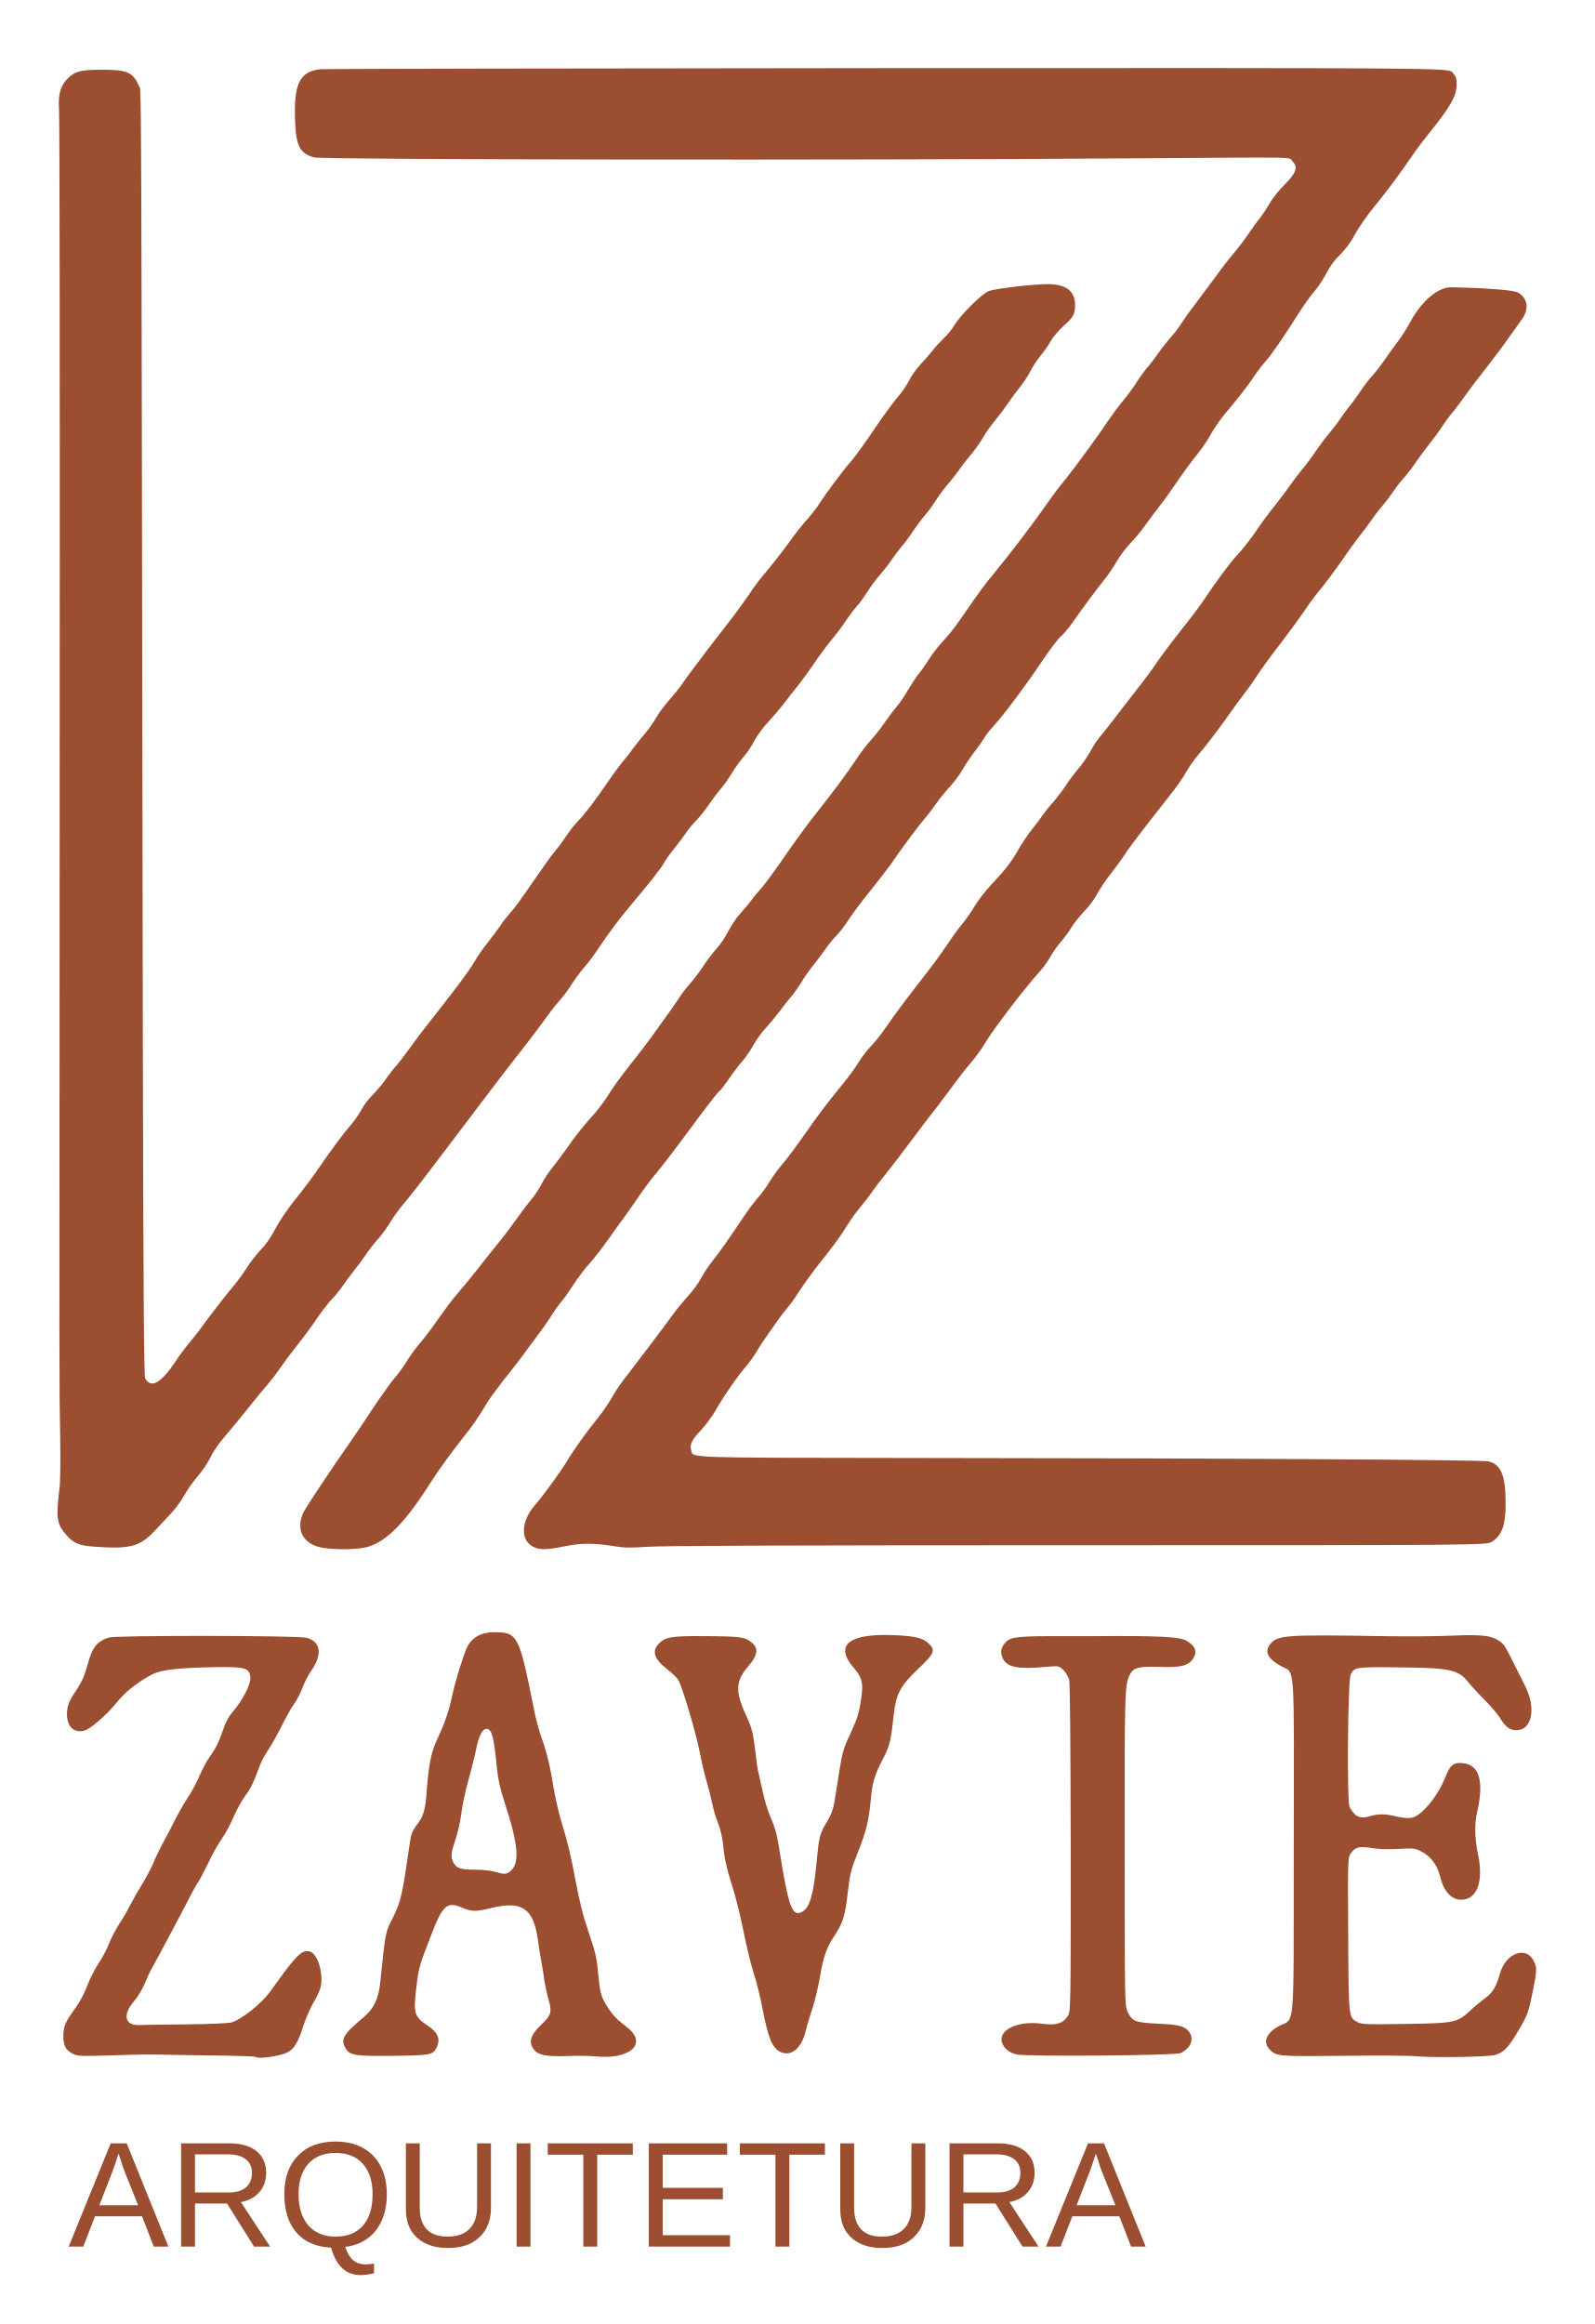
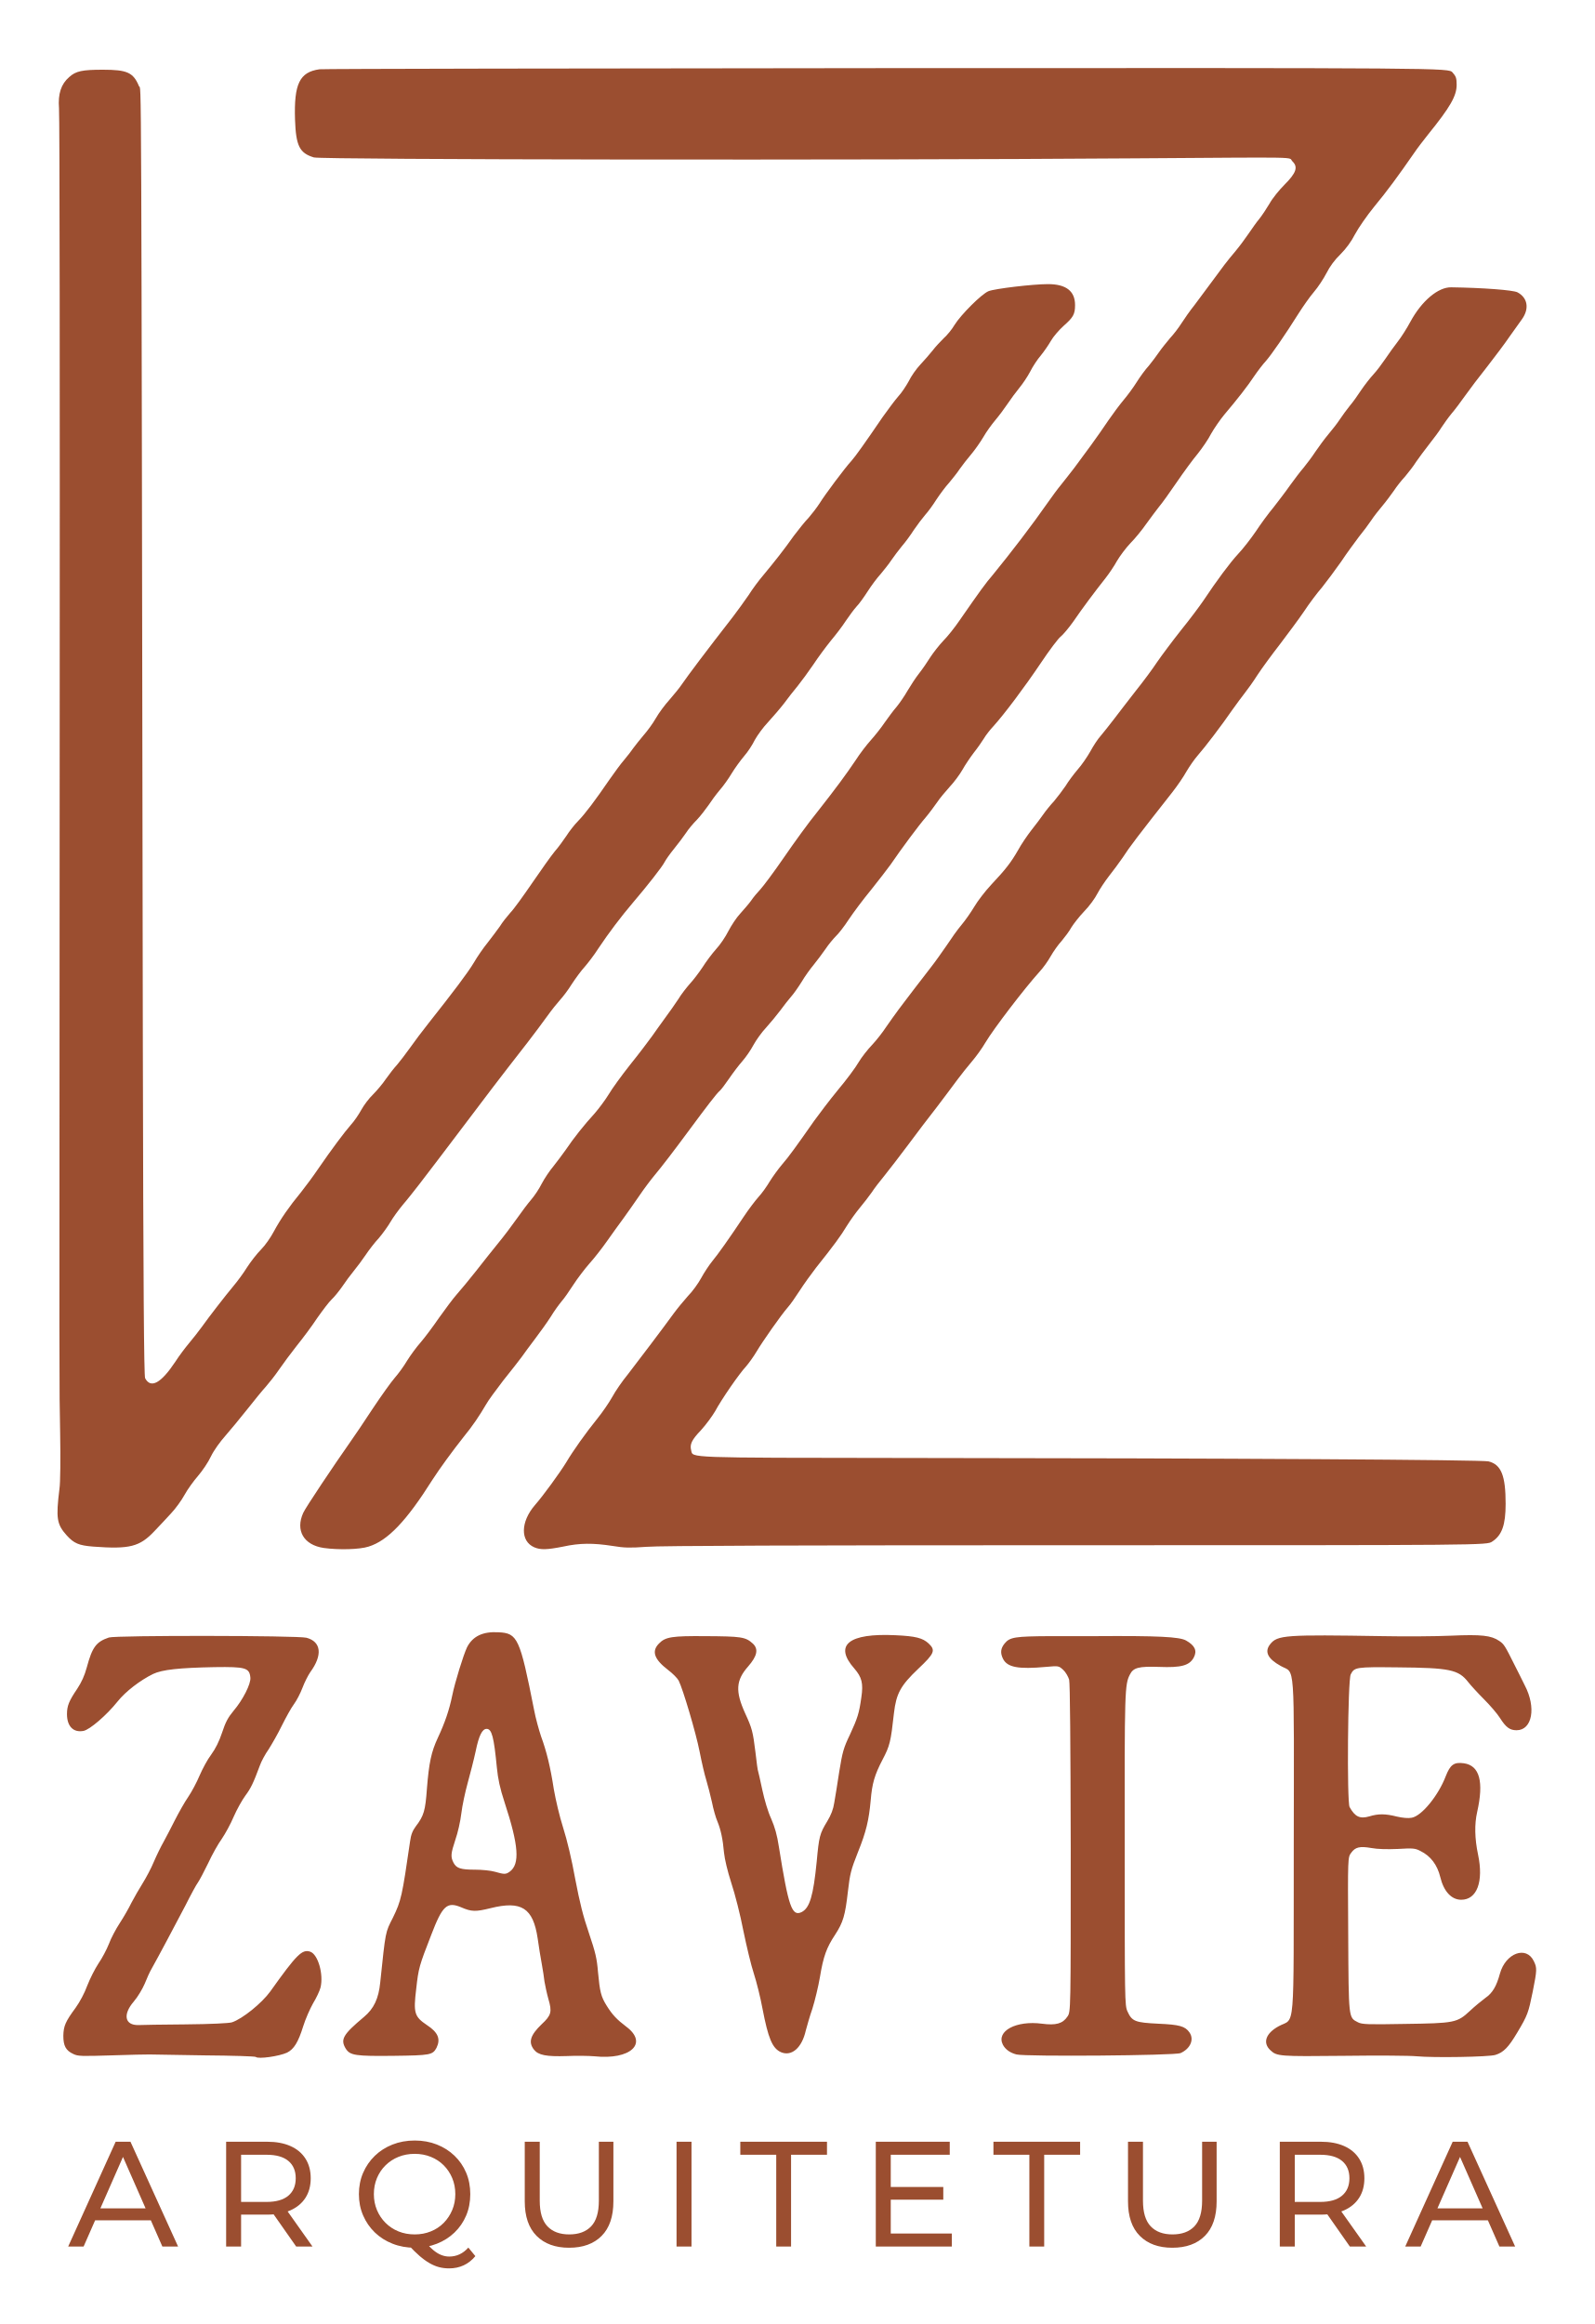
<svg xmlns="http://www.w3.org/2000/svg" viewBox="2 2 70 102" role="img" aria-label="Zavie Arquitetura">
  <path fill="#9b4e30" fill-rule="evenodd" d="M13.23,92.28C13.21,92.25 12.20,92.22 10.99,92.21C9.77,92.19 8.68,92.17 8.56,92.17C8.44,92.17 7.69,92.18 6.89,92.21C5.59,92.25 5.42,92.25 5.22,92.15C4.89,92.00 4.78,91.79 4.78,91.35C4.79,90.92 4.87,90.73 5.32,90.12C5.50,89.87 5.71,89.48 5.83,89.15C5.95,88.84 6.17,88.41 6.32,88.18C6.48,87.95 6.68,87.57 6.78,87.32C6.87,87.07 7.09,86.66 7.26,86.40C7.43,86.14 7.66,85.74 7.77,85.51C7.89,85.28 8.11,84.90 8.26,84.66C8.41,84.42 8.64,83.99 8.75,83.72C8.87,83.44 9.06,83.05 9.18,82.84C9.29,82.64 9.52,82.20 9.68,81.88C9.85,81.55 10.10,81.10 10.26,80.87C10.41,80.65 10.64,80.22 10.76,79.93C10.89,79.63 11.11,79.22 11.27,79.01C11.46,78.75 11.62,78.43 11.75,78.04C11.90,77.58 12.01,77.38 12.25,77.09C12.66,76.61 13.02,75.90 12.99,75.63C12.95,75.20 12.78,75.15 11.42,75.17C9.86,75.20 9.12,75.28 8.72,75.47C8.15,75.75 7.51,76.24 7.16,76.68C6.69,77.27 5.94,77.92 5.66,77.97C5.22,78.05 4.94,77.77 4.94,77.23C4.94,76.87 5.03,76.65 5.39,76.12C5.58,75.83 5.71,75.55 5.81,75.18C6.05,74.29 6.22,74.06 6.78,73.87C7.08,73.77 15.06,73.78 15.45,73.88C16.10,74.05 16.17,74.64 15.62,75.39C15.53,75.52 15.37,75.83 15.28,76.07C15.19,76.31 15.02,76.64 14.90,76.80C14.78,76.96 14.55,77.38 14.37,77.74C14.20,78.09 13.93,78.56 13.79,78.78C13.64,78.99 13.47,79.31 13.41,79.48C13.12,80.26 13.01,80.49 12.77,80.81C12.63,81.00 12.40,81.41 12.26,81.73C12.13,82.04 11.89,82.48 11.74,82.70C11.58,82.92 11.31,83.40 11.14,83.77C10.96,84.14 10.76,84.52 10.69,84.62C10.62,84.71 10.37,85.17 10.14,85.63C9.68,86.51 8.94,87.90 8.67,88.38C8.58,88.53 8.44,88.84 8.35,89.07C8.25,89.30 8.05,89.64 7.87,89.85C7.38,90.42 7.48,90.89 8.07,90.88C8.19,90.87 9.11,90.86 10.12,90.85C11.27,90.84 12.05,90.80 12.18,90.76C12.64,90.61 13.49,89.92 13.86,89.41C15.03,87.77 15.26,87.54 15.62,87.66C15.96,87.78 16.21,88.65 16.07,89.23C16.03,89.39 15.88,89.70 15.74,89.93C15.61,90.16 15.41,90.61 15.31,90.93C15.09,91.64 14.90,91.94 14.60,92.09C14.25,92.25 13.34,92.38 13.23,92.28ZM28.09,92.25C27.85,92.23 27.30,92.22 26.88,92.24C25.98,92.27 25.63,92.20 25.44,91.96C25.18,91.63 25.28,91.32 25.78,90.84C26.20,90.45 26.24,90.30 26.07,89.73C26.00,89.48 25.93,89.14 25.90,88.97C25.88,88.80 25.83,88.45 25.78,88.19C25.73,87.93 25.65,87.43 25.60,87.07C25.40,85.74 24.89,85.41 23.53,85.75C22.88,85.91 22.70,85.91 22.24,85.71C21.62,85.45 21.42,85.64 20.93,86.92C20.40,88.28 20.37,88.38 20.27,89.29C20.14,90.35 20.19,90.51 20.74,90.88C21.23,91.20 21.35,91.49 21.16,91.88C20.99,92.19 20.90,92.21 19.28,92.23C17.59,92.25 17.37,92.21 17.18,91.92C16.93,91.51 17.05,91.30 17.98,90.52C18.41,90.16 18.62,89.72 18.69,89.01C18.93,86.72 18.91,86.83 19.25,86.16C19.61,85.42 19.65,85.23 20.00,82.82C20.04,82.52 20.11,82.35 20.25,82.16C20.61,81.69 20.67,81.47 20.74,80.50C20.83,79.37 20.93,78.89 21.22,78.27C21.53,77.61 21.72,77.05 21.85,76.42C21.97,75.83 22.34,74.64 22.50,74.30C22.75,73.81 23.20,73.60 23.88,73.64C24.72,73.68 24.82,73.89 25.44,77.03C25.51,77.41 25.66,77.94 25.75,78.21C25.99,78.86 26.16,79.55 26.31,80.53C26.39,80.99 26.56,81.72 26.72,82.22C26.89,82.75 27.10,83.63 27.25,84.47C27.45,85.51 27.59,86.08 27.85,86.84C28.14,87.70 28.20,87.95 28.25,88.56C28.33,89.42 28.38,89.63 28.63,90.03C28.88,90.43 29.08,90.64 29.49,90.95C30.47,91.68 29.68,92.42 28.09,92.25ZM64.19,92.25C63.90,92.22 62.45,92.21 60.97,92.23C58.16,92.26 58.05,92.25 57.77,91.99C57.41,91.66 57.56,91.24 58.13,90.93C58.86,90.53 58.78,91.45 58.79,83.03C58.80,74.67 58.86,75.48 58.22,75.12C57.64,74.80 57.50,74.49 57.75,74.17C58.07,73.76 58.41,73.74 62.69,73.81C63.67,73.83 65.02,73.82 65.69,73.79C67.03,73.73 67.46,73.78 67.81,74.02C68.02,74.16 68.06,74.23 68.49,75.09C68.63,75.37 68.83,75.76 68.93,75.97C69.44,76.94 69.26,77.94 68.57,77.94C68.27,77.94 68.10,77.81 67.84,77.40C67.72,77.21 67.40,76.84 67.14,76.58C66.87,76.31 66.56,75.97 66.45,75.83C66.02,75.28 65.65,75.20 63.34,75.18C61.52,75.16 61.45,75.17 61.29,75.49C61.16,75.74 61.12,81.08 61.24,81.31C61.48,81.74 61.69,81.84 62.11,81.72C62.50,81.60 62.81,81.60 63.32,81.73C63.58,81.79 63.83,81.81 63.97,81.78C64.41,81.70 65.14,80.80 65.46,79.96C65.66,79.45 65.82,79.33 66.26,79.39C66.95,79.49 67.14,80.20 66.84,81.53C66.72,82.06 66.73,82.69 66.88,83.40C67.13,84.59 66.83,85.38 66.14,85.38C65.71,85.38 65.37,85.01 65.22,84.38C65.09,83.85 64.80,83.46 64.35,83.24C64.12,83.12 64.03,83.11 63.36,83.15C62.90,83.17 62.46,83.16 62.20,83.11C61.68,83.02 61.49,83.07 61.31,83.32C61.16,83.52 61.16,83.52 61.18,86.90C61.20,90.65 61.19,90.54 61.61,90.76C61.79,90.85 62.03,90.86 63.64,90.83C65.85,90.80 65.96,90.78 66.52,90.26C66.73,90.06 67.04,89.81 67.20,89.69C67.52,89.47 67.69,89.17 67.84,88.62C68.09,87.72 69.00,87.38 69.33,88.08C69.47,88.37 69.47,88.46 69.28,89.41C69.09,90.34 69.06,90.44 68.60,91.21C68.22,91.85 68.00,92.08 67.64,92.19C67.36,92.28 64.93,92.32 64.19,92.25ZM46.62,92.17C46.34,92.10 46.13,91.95 46.02,91.74C45.72,91.14 46.61,90.67 47.74,90.82C48.35,90.90 48.65,90.82 48.86,90.50C49.00,90.29 49.00,90.29 49.00,83.13C48.99,78.44 48.97,75.88 48.93,75.72C48.89,75.59 48.78,75.39 48.67,75.29C48.47,75.11 48.47,75.11 47.91,75.16C46.70,75.27 46.22,75.18 46.03,74.81C45.90,74.55 45.92,74.35 46.10,74.13C46.33,73.85 46.56,73.82 48.09,73.81C48.85,73.81 49.74,73.81 50.06,73.81C52.85,73.79 53.77,73.84 54.06,74.00C54.45,74.22 54.56,74.45 54.40,74.75C54.21,75.10 53.85,75.20 52.88,75.16C51.99,75.13 51.75,75.19 51.60,75.49C51.37,75.93 51.36,76.16 51.37,83.14C51.37,89.81 51.37,90.01 51.49,90.28C51.69,90.72 51.83,90.77 52.84,90.82C53.77,90.86 54.02,90.93 54.21,91.20C54.43,91.51 54.25,91.92 53.82,92.11C53.57,92.22 47.01,92.27 46.62,92.17ZM36.28,92.07C35.90,91.90 35.72,91.46 35.47,90.16C35.38,89.67 35.21,88.99 35.09,88.62C34.97,88.26 34.77,87.42 34.63,86.74C34.50,86.06 34.26,85.12 34.10,84.64C33.93,84.11 33.81,83.60 33.78,83.31C33.73,82.73 33.64,82.30 33.49,81.94C33.42,81.78 33.31,81.40 33.25,81.09C33.18,80.78 33.07,80.35 33.00,80.12C32.93,79.90 32.80,79.34 32.71,78.88C32.55,78.06 31.98,76.14 31.79,75.76C31.73,75.65 31.52,75.44 31.32,75.29C30.71,74.82 30.59,74.47 30.93,74.13C31.21,73.84 31.51,73.80 32.94,73.81C34.55,73.82 34.72,73.84 35.05,74.14C35.30,74.38 35.24,74.68 34.84,75.14C34.30,75.75 34.27,76.23 34.71,77.20C35.01,77.85 35.05,78.00 35.16,78.90C35.21,79.34 35.26,79.72 35.28,79.75C35.29,79.77 35.37,80.13 35.46,80.55C35.56,81.01 35.71,81.52 35.85,81.82C36.01,82.19 36.11,82.53 36.19,83.06C36.61,85.69 36.76,86.13 37.19,85.92C37.54,85.74 37.70,85.22 37.85,83.70C37.95,82.61 37.98,82.48 38.31,81.94C38.48,81.66 38.58,81.40 38.62,81.12C38.66,80.90 38.76,80.28 38.84,79.75C38.98,78.89 39.03,78.71 39.31,78.13C39.64,77.41 39.71,77.21 39.81,76.49C39.90,75.88 39.83,75.61 39.50,75.23C38.59,74.20 39.25,73.67 41.31,73.77C42.19,73.81 42.50,73.89 42.76,74.13C43.08,74.43 43.02,74.57 42.31,75.24C41.53,75.98 41.34,76.33 41.24,77.19C41.10,78.46 41.06,78.62 40.74,79.23C40.39,79.90 40.28,80.28 40.22,81.01C40.14,81.89 40.02,82.40 39.66,83.29C39.35,84.07 39.31,84.24 39.22,85.01C39.10,86.07 39.01,86.37 38.66,86.91C38.28,87.48 38.14,87.87 37.99,88.78C37.92,89.19 37.77,89.81 37.66,90.16C37.54,90.50 37.42,90.94 37.37,91.12C37.20,91.88 36.75,92.27 36.28,92.07ZM24.37,84.15C24.83,83.82 24.77,83.00 24.15,81.11C23.94,80.47 23.86,80.08 23.81,79.58C23.68,78.24 23.59,77.88 23.36,77.88C23.17,77.88 23.02,78.17 22.88,78.86C22.80,79.23 22.64,79.85 22.53,80.25C22.42,80.65 22.29,81.25 22.25,81.59C22.21,81.94 22.09,82.46 21.99,82.74C21.79,83.35 21.77,83.49 21.91,83.76C22.04,84.00 22.22,84.06 22.86,84.06C23.16,84.06 23.55,84.10 23.72,84.15C24.14,84.27 24.20,84.27 24.37,84.15ZM16.21,69.94C15.33,69.81 14.96,69.17 15.31,68.40C15.41,68.17 16.65,66.32 17.38,65.28C17.55,65.04 18.00,64.38 18.37,63.81C18.75,63.24 19.18,62.64 19.33,62.47C19.48,62.30 19.73,61.96 19.87,61.72C20.02,61.48 20.29,61.11 20.47,60.91C20.65,60.70 21.01,60.22 21.27,59.84C21.54,59.46 21.89,58.99 22.05,58.81C22.22,58.62 22.60,58.16 22.90,57.78C23.20,57.40 23.63,56.85 23.87,56.56C24.11,56.27 24.48,55.78 24.69,55.48C24.90,55.18 25.18,54.81 25.31,54.66C25.45,54.50 25.66,54.19 25.78,53.95C25.90,53.72 26.13,53.38 26.29,53.19C26.44,53.00 26.69,52.67 26.83,52.47C27.18,51.95 27.65,51.36 28.10,50.87C28.30,50.64 28.58,50.26 28.72,50.03C28.86,49.79 29.28,49.21 29.66,48.73C30.04,48.26 30.47,47.69 30.62,47.48C30.77,47.27 31.03,46.90 31.20,46.67C31.38,46.43 31.63,46.07 31.77,45.86C31.90,45.64 32.14,45.34 32.28,45.18C32.43,45.02 32.68,44.69 32.84,44.45C32.99,44.21 33.26,43.85 33.43,43.66C33.61,43.47 33.85,43.11 33.97,42.87C34.10,42.62 34.33,42.27 34.49,42.10C34.65,41.92 34.87,41.67 34.97,41.53C35.06,41.39 35.25,41.17 35.38,41.03C35.51,40.89 35.98,40.26 36.42,39.62C36.86,38.98 37.51,38.08 37.88,37.63C38.72,36.56 39.11,36.03 39.55,35.38C39.74,35.08 40.05,34.68 40.23,34.48C40.41,34.28 40.68,33.94 40.82,33.73C40.97,33.52 41.20,33.20 41.35,33.03C41.49,32.86 41.71,32.54 41.84,32.31C41.97,32.09 42.19,31.75 42.34,31.56C42.49,31.37 42.71,31.05 42.84,30.84C42.97,30.64 43.23,30.31 43.41,30.12C43.59,29.94 43.91,29.54 44.12,29.23C45.03,27.92 45.26,27.60 45.58,27.23C46.38,26.25 47.28,25.08 48.02,24.02C48.18,23.79 48.43,23.45 48.58,23.27C48.72,23.10 48.98,22.76 49.16,22.53C49.33,22.30 49.66,21.85 49.89,21.54C50.12,21.22 50.47,20.73 50.66,20.44C50.86,20.15 51.15,19.76 51.31,19.57C51.48,19.37 51.74,19.02 51.89,18.78C52.04,18.54 52.28,18.21 52.43,18.05C52.57,17.88 52.77,17.61 52.88,17.45C52.99,17.29 53.21,17.02 53.36,16.84C53.52,16.67 53.74,16.38 53.86,16.19C53.98,16.00 54.24,15.63 54.44,15.38C55.06,14.54 55.53,13.92 55.74,13.63C55.86,13.47 56.09,13.19 56.25,13.00C56.41,12.81 56.66,12.47 56.81,12.25C56.96,12.03 57.17,11.73 57.29,11.59C57.40,11.45 57.60,11.15 57.73,10.93C57.85,10.71 58.15,10.34 58.38,10.11C58.90,9.59 58.99,9.33 58.73,9.08C58.53,8.88 59.38,8.90 51.78,8.95C39.64,9.04 16.13,9.01 15.78,8.91C15.15,8.72 14.99,8.41 14.95,7.25C14.90,5.68 15.15,5.16 16.03,5.04C16.17,5.02 27.37,5.00 40.93,4.99C65.58,4.98 65.58,4.98 65.76,5.18C65.91,5.35 65.94,5.43 65.94,5.72C65.94,6.21 65.66,6.70 64.68,7.91C64.49,8.15 64.21,8.51 64.07,8.72C63.37,9.73 62.87,10.41 62.33,11.06C62.01,11.45 61.63,12.00 61.48,12.28C61.31,12.61 61.09,12.91 60.84,13.16C60.59,13.40 60.37,13.70 60.23,13.98C60.10,14.23 59.86,14.60 59.67,14.82C59.49,15.03 59.19,15.46 59.00,15.76C58.41,16.70 57.80,17.58 57.57,17.84C57.44,17.98 57.21,18.28 57.06,18.50C56.77,18.94 56.30,19.54 55.74,20.20C55.55,20.43 55.29,20.81 55.16,21.04C55.04,21.28 54.77,21.67 54.57,21.92C54.36,22.17 53.95,22.73 53.65,23.17C53.35,23.61 53.00,24.10 52.87,24.25C52.75,24.40 52.50,24.74 52.31,25.00C52.13,25.26 51.82,25.64 51.62,25.84C51.42,26.05 51.16,26.40 51.03,26.62C50.91,26.84 50.68,27.18 50.53,27.37C50.04,27.99 49.51,28.70 49.12,29.27C48.91,29.57 48.65,29.87 48.56,29.94C48.46,30.01 48.06,30.54 47.68,31.11C46.98,32.15 46.09,33.34 45.60,33.88C45.46,34.03 45.27,34.27 45.19,34.41C45.11,34.54 44.91,34.83 44.75,35.03C44.59,35.24 44.36,35.58 44.25,35.78C44.13,35.99 43.88,36.33 43.69,36.53C43.50,36.74 43.24,37.05 43.13,37.22C43.01,37.39 42.79,37.69 42.63,37.88C42.34,38.21 41.56,39.26 41.09,39.95C40.95,40.14 40.57,40.64 40.24,41.05C39.90,41.46 39.46,42.05 39.26,42.35C39.06,42.66 38.80,42.99 38.69,43.09C38.58,43.20 38.37,43.45 38.23,43.66C38.09,43.86 37.86,44.17 37.72,44.34C37.57,44.52 37.33,44.85 37.19,45.09C37.04,45.33 36.83,45.63 36.72,45.75C36.61,45.88 36.40,46.14 36.25,46.35C36.10,46.55 35.82,46.89 35.63,47.10C35.44,47.30 35.19,47.65 35.07,47.87C34.96,48.08 34.74,48.40 34.59,48.57C34.44,48.74 34.18,49.08 34.01,49.33C33.84,49.58 33.65,49.83 33.59,49.88C33.48,49.96 32.97,50.63 32.29,51.55C31.56,52.54 31.02,53.24 30.75,53.56C30.59,53.75 30.28,54.16 30.07,54.47C29.86,54.78 29.54,55.23 29.36,55.48C29.18,55.72 28.86,56.17 28.64,56.48C28.43,56.78 28.08,57.23 27.87,57.46C27.66,57.70 27.34,58.12 27.16,58.40C26.98,58.68 26.75,59.01 26.64,59.13C26.54,59.25 26.32,59.55 26.17,59.80C26.01,60.05 25.70,60.48 25.48,60.77C25.27,61.05 25.00,61.41 24.89,61.57C24.78,61.72 24.42,62.18 24.09,62.59C23.77,63.01 23.42,63.48 23.33,63.65C23.05,64.13 22.75,64.58 22.34,65.08C21.85,65.70 21.31,66.44 20.98,66.95C19.84,68.76 19.02,69.62 18.18,69.88C17.78,70.01 16.86,70.03 16.21,69.94ZM25.45,69.91C24.83,69.64 24.85,68.79 25.48,68.06C25.84,67.65 26.56,66.66 26.85,66.19C27.15,65.68 27.72,64.88 28.23,64.25C28.44,63.99 28.73,63.57 28.87,63.32C29.01,63.06 29.32,62.61 29.56,62.32C30.03,61.71 31.13,60.26 31.57,59.65C31.74,59.42 32.02,59.08 32.20,58.88C32.39,58.69 32.65,58.33 32.78,58.09C32.91,57.85 33.13,57.52 33.26,57.36C33.51,57.06 34.00,56.37 34.66,55.38C34.86,55.08 35.14,54.71 35.29,54.54C35.44,54.38 35.66,54.07 35.79,53.85C35.92,53.64 36.16,53.31 36.32,53.12C36.61,52.79 36.97,52.29 37.74,51.19C37.95,50.90 38.41,50.29 38.78,49.84C39.15,49.40 39.56,48.85 39.69,48.62C39.82,48.40 40.09,48.06 40.28,47.86C40.47,47.66 40.75,47.30 40.90,47.07C41.06,46.84 41.30,46.50 41.45,46.30C41.60,46.11 41.89,45.71 42.11,45.43C42.33,45.14 42.66,44.71 42.85,44.47C43.04,44.23 43.35,43.79 43.55,43.50C43.74,43.21 44.03,42.80 44.20,42.60C44.37,42.40 44.62,42.04 44.77,41.79C44.91,41.55 45.24,41.12 45.50,40.84C46.15,40.15 46.38,39.85 46.69,39.31C46.83,39.05 47.10,38.66 47.27,38.44C47.45,38.21 47.69,37.90 47.79,37.75C47.90,37.59 48.11,37.33 48.27,37.16C48.42,36.98 48.64,36.69 48.77,36.50C48.89,36.30 49.13,35.98 49.30,35.78C49.48,35.58 49.73,35.21 49.86,34.98C49.99,34.74 50.19,34.43 50.32,34.29C50.44,34.15 50.70,33.82 50.90,33.56C51.09,33.30 51.52,32.76 51.84,32.34C52.17,31.93 52.60,31.35 52.79,31.06C52.99,30.77 53.46,30.14 53.84,29.66C54.23,29.18 54.66,28.60 54.81,28.38C55.43,27.45 55.99,26.70 56.35,26.31C56.56,26.09 56.90,25.65 57.12,25.33C57.33,25.01 57.68,24.53 57.90,24.27C58.11,24.00 58.44,23.57 58.62,23.31C58.81,23.05 59.07,22.70 59.22,22.53C59.36,22.36 59.60,22.04 59.75,21.81C59.90,21.59 60.15,21.25 60.31,21.06C60.47,20.87 60.70,20.58 60.81,20.41C60.93,20.23 61.12,19.97 61.25,19.81C61.38,19.66 61.60,19.35 61.75,19.12C61.90,18.90 62.14,18.59 62.28,18.44C62.43,18.28 62.66,17.97 62.81,17.75C62.96,17.53 63.20,17.19 63.35,17.00C63.50,16.81 63.75,16.42 63.91,16.12C64.41,15.20 65.13,14.60 65.70,14.61C67.09,14.63 68.42,14.73 68.61,14.83C69.06,15.07 69.14,15.55 68.80,16.02C68.69,16.18 68.44,16.53 68.25,16.79C68.07,17.06 67.63,17.64 67.29,18.08C66.94,18.52 66.50,19.10 66.31,19.37C66.12,19.64 65.85,20.00 65.71,20.16C65.57,20.33 65.38,20.60 65.28,20.75C65.19,20.90 64.94,21.24 64.74,21.49C64.54,21.74 64.28,22.10 64.16,22.27C64.05,22.45 63.83,22.73 63.68,22.91C63.52,23.08 63.30,23.36 63.19,23.53C63.07,23.70 62.85,24.00 62.69,24.19C62.53,24.38 62.30,24.67 62.19,24.84C62.07,25.02 61.83,25.34 61.65,25.56C61.48,25.79 61.12,26.27 60.87,26.65C60.61,27.02 60.23,27.53 60.03,27.78C59.82,28.02 59.46,28.50 59.23,28.85C59.00,29.19 58.52,29.83 58.18,30.28C57.83,30.73 57.39,31.33 57.20,31.62C57.01,31.92 56.75,32.28 56.63,32.43C56.51,32.58 56.27,32.91 56.09,33.16C55.63,33.83 54.89,34.80 54.58,35.15C54.43,35.32 54.21,35.64 54.08,35.86C53.96,36.08 53.68,36.49 53.46,36.77C51.92,38.73 51.59,39.16 51.28,39.64C51.12,39.87 50.85,40.24 50.68,40.45C50.51,40.67 50.28,41.01 50.17,41.22C50.07,41.42 49.81,41.78 49.59,42.00C49.38,42.22 49.13,42.54 49.03,42.70C48.94,42.87 48.74,43.13 48.60,43.30C48.45,43.46 48.24,43.76 48.12,43.97C48.01,44.17 47.79,44.48 47.63,44.65C46.97,45.38 45.61,47.16 45.26,47.75C45.11,48.01 44.84,48.38 44.66,48.59C44.49,48.79 44.20,49.15 44.03,49.38C43.86,49.62 43.45,50.15 43.13,50.58C42.80,51.00 42.23,51.75 41.86,52.25C41.49,52.75 41.02,53.35 40.83,53.59C40.63,53.83 40.37,54.17 40.26,54.34C40.14,54.51 39.91,54.81 39.75,55.00C39.59,55.19 39.33,55.55 39.18,55.79C38.91,56.24 38.61,56.65 37.82,57.64C37.61,57.91 37.28,58.37 37.10,58.65C36.92,58.93 36.69,59.26 36.58,59.38C36.29,59.71 35.47,60.88 35.21,61.32C35.08,61.54 34.87,61.83 34.75,61.97C34.44,62.30 33.67,63.42 33.39,63.94C33.26,64.16 32.99,64.53 32.77,64.77C32.36,65.20 32.27,65.39 32.34,65.66C32.42,65.99 32.04,65.98 41.53,65.99C56.07,66.00 67.07,66.07 67.34,66.14C67.90,66.28 68.09,66.77 68.09,68.00C68.09,68.93 67.93,69.38 67.50,69.66C67.26,69.82 67.26,69.82 49.24,69.82C37.18,69.82 30.94,69.84 30.37,69.89C29.66,69.94 29.42,69.94 28.88,69.85C28.04,69.72 27.45,69.72 26.72,69.88C26.01,70.02 25.73,70.03 25.45,69.91ZM6.09,69.88C5.46,69.83 5.25,69.74 4.93,69.39C4.49,68.90 4.45,68.64 4.61,67.34C4.65,67.10 4.66,66.01 4.64,64.91C4.60,62.38 4.60,65.26 4.62,34.06C4.63,19.33 4.62,7.04 4.59,6.75C4.54,6.12 4.68,5.69 5.04,5.38C5.33,5.12 5.60,5.06 6.52,5.06C7.58,5.06 7.85,5.18 8.10,5.78C8.21,6.05 8.20,2.99 8.27,47.88C8.29,58.49 8.32,62.39 8.37,62.49C8.62,62.96 9.07,62.71 9.70,61.76C9.86,61.51 10.14,61.14 10.30,60.95C10.47,60.75 10.71,60.44 10.85,60.25C11.17,59.80 11.89,58.87 12.25,58.44C12.41,58.25 12.68,57.89 12.84,57.63C13.00,57.38 13.28,57.02 13.46,56.84C13.64,56.66 13.89,56.30 14.02,56.05C14.31,55.51 14.69,54.96 15.21,54.33C15.41,54.08 15.75,53.62 15.96,53.31C16.55,52.45 17.12,51.69 17.40,51.37C17.55,51.21 17.75,50.91 17.86,50.71C17.97,50.51 18.20,50.20 18.38,50.03C18.55,49.86 18.81,49.55 18.95,49.34C19.09,49.14 19.31,48.86 19.44,48.72C19.56,48.58 19.81,48.25 19.99,48.00C20.17,47.74 20.54,47.25 20.81,46.91C21.91,45.52 22.53,44.70 22.80,44.25C22.95,43.99 23.22,43.60 23.40,43.38C23.58,43.15 23.82,42.83 23.94,42.66C24.05,42.48 24.26,42.22 24.40,42.06C24.55,41.91 24.98,41.31 25.37,40.74C25.76,40.17 26.20,39.55 26.35,39.37C26.51,39.19 26.73,38.88 26.86,38.69C26.98,38.50 27.21,38.20 27.38,38.03C27.70,37.70 28.14,37.11 28.75,36.22C28.96,35.92 29.25,35.52 29.40,35.35C29.55,35.17 29.73,34.94 29.81,34.82C29.89,34.71 30.09,34.46 30.25,34.27C30.41,34.09 30.66,33.75 30.79,33.52C30.92,33.29 31.19,32.93 31.38,32.72C31.57,32.50 31.83,32.19 31.94,32.02C32.21,31.63 32.95,30.64 34.18,29.06C34.38,28.80 34.68,28.38 34.86,28.12C35.03,27.85 35.32,27.46 35.51,27.24C36.00,26.65 36.42,26.12 36.85,25.51C37.07,25.22 37.35,24.87 37.49,24.73C37.62,24.58 37.84,24.30 37.97,24.10C38.21,23.71 39.10,22.52 39.38,22.22C39.55,22.03 39.97,21.44 40.74,20.31C40.97,19.99 41.27,19.58 41.42,19.41C41.58,19.24 41.78,18.93 41.89,18.73C41.99,18.52 42.22,18.19 42.40,18.00C42.58,17.81 42.82,17.53 42.94,17.38C43.06,17.22 43.28,16.99 43.42,16.85C43.57,16.72 43.79,16.45 43.90,16.26C44.18,15.81 45.08,14.91 45.39,14.78C45.66,14.67 47.33,14.47 48.00,14.47C48.79,14.47 49.19,14.77 49.19,15.39C49.19,15.79 49.11,15.93 48.69,16.30C48.49,16.48 48.23,16.78 48.13,16.96C48.02,17.15 47.82,17.44 47.68,17.61C47.54,17.77 47.33,18.09 47.22,18.31C47.10,18.54 46.88,18.86 46.74,19.03C46.60,19.20 46.37,19.51 46.23,19.72C46.09,19.93 45.85,20.25 45.69,20.44C45.53,20.63 45.29,20.96 45.16,21.19C45.03,21.41 44.79,21.75 44.63,21.94C44.47,22.13 44.24,22.42 44.13,22.58C44.02,22.75 43.80,23.02 43.66,23.19C43.51,23.35 43.26,23.69 43.10,23.93C42.95,24.17 42.73,24.47 42.61,24.60C42.49,24.74 42.27,25.03 42.12,25.25C41.98,25.47 41.74,25.80 41.59,25.97C41.45,26.14 41.24,26.42 41.13,26.58C41.02,26.75 40.80,27.02 40.66,27.19C40.51,27.35 40.25,27.70 40.09,27.95C39.93,28.20 39.71,28.51 39.59,28.63C39.48,28.75 39.27,29.04 39.12,29.26C38.98,29.48 38.68,29.87 38.47,30.12C38.26,30.38 37.91,30.85 37.70,31.17C37.49,31.48 37.18,31.90 37.02,32.10C36.85,32.30 36.58,32.65 36.41,32.88C36.24,33.10 35.92,33.47 35.71,33.70C35.50,33.92 35.24,34.28 35.13,34.48C35.03,34.69 34.82,35.01 34.66,35.19C34.50,35.38 34.26,35.71 34.12,35.94C33.99,36.16 33.75,36.50 33.59,36.68C33.43,36.87 33.21,37.17 33.10,37.34C32.98,37.51 32.76,37.80 32.60,37.97C32.43,38.14 32.21,38.40 32.11,38.56C32.00,38.72 31.77,39.03 31.59,39.25C31.41,39.47 31.22,39.74 31.17,39.84C31.07,40.04 30.43,40.86 29.78,41.62C29.26,42.23 28.71,42.96 28.27,43.62C28.08,43.92 27.80,44.28 27.66,44.44C27.52,44.59 27.27,44.93 27.10,45.19C26.94,45.45 26.71,45.75 26.59,45.88C26.48,46.00 26.22,46.32 26.02,46.60C25.82,46.88 25.43,47.40 25.16,47.75C23.78,49.52 23.49,49.91 21.91,52.00C21.77,52.19 21.46,52.60 21.22,52.91C20.98,53.22 20.62,53.69 20.41,53.97C20.20,54.24 19.88,54.65 19.68,54.88C19.49,55.11 19.25,55.44 19.14,55.63C19.03,55.82 18.80,56.14 18.63,56.34C18.45,56.53 18.19,56.87 18.05,57.08C17.91,57.29 17.67,57.61 17.53,57.78C17.39,57.95 17.16,58.26 17.02,58.47C16.88,58.67 16.67,58.93 16.56,59.03C16.45,59.13 16.17,59.50 15.93,59.84C15.70,60.19 15.29,60.74 15.03,61.06C14.77,61.39 14.42,61.86 14.25,62.11C14.08,62.36 13.81,62.70 13.67,62.86C13.52,63.02 13.15,63.48 12.84,63.87C12.53,64.26 12.10,64.78 11.89,65.02C11.66,65.28 11.39,65.65 11.26,65.92C11.14,66.18 10.88,66.56 10.69,66.78C10.50,67.00 10.23,67.37 10.10,67.61C9.97,67.85 9.70,68.22 9.51,68.42C9.32,68.63 8.99,68.98 8.78,69.20C8.13,69.89 7.69,70.00 6.09,69.88Z" />
-   <text x="5" y="100.6" fill="#9b4e30" font-family="Montserrat, Barlow, Arial, sans-serif" font-size="6.6" font-weight="500" textLength="63.5" lengthAdjust="spacing">ARQUITETURA</text>
+   <path fill="#9b4e30" d="M4.993 100.6 7.077 96.0H7.727L9.817 100.6H9.127L7.267 96.368H7.53L5.67 100.6ZM5.881 99.45 6.058 98.924H8.647L8.838 99.45ZM11.926 100.6V96.0H13.72Q14.324 96.0 14.751 96.191Q15.179 96.381 15.409 96.743Q15.639 97.104 15.639 97.603Q15.639 98.103 15.409 98.461Q15.179 98.819 14.751 99.01Q14.324 99.2 13.72 99.2H12.287L12.583 98.898V100.6ZM15.001 100.6 13.831 98.931H14.535L15.717 100.6ZM12.583 98.964 12.287 98.642H13.7Q14.331 98.642 14.656 98.369Q14.981 98.096 14.981 97.603Q14.981 97.111 14.656 96.841Q14.331 96.572 13.7 96.572H12.287L12.583 96.243ZM20.205 100.653Q19.679 100.653 19.229 100.475Q18.779 100.298 18.45 99.979Q18.122 99.66 17.938 99.233Q17.754 98.806 17.754 98.3Q17.754 97.794 17.938 97.367Q18.122 96.94 18.45 96.621Q18.779 96.302 19.226 96.125Q19.673 95.947 20.205 95.947Q20.731 95.947 21.174 96.122Q21.618 96.296 21.95 96.614Q22.282 96.933 22.462 97.36Q22.643 97.787 22.643 98.3Q22.643 98.813 22.462 99.24Q22.282 99.667 21.95 99.986Q21.618 100.304 21.174 100.478Q20.731 100.653 20.205 100.653ZM21.71 101.559Q21.48 101.559 21.27 101.504Q21.059 101.448 20.849 101.326Q20.639 101.205 20.415 101.011Q20.192 100.817 19.929 100.534L20.632 100.35Q20.829 100.593 21.01 100.748Q21.191 100.902 21.368 100.971Q21.546 101.04 21.716 101.04Q22.209 101.04 22.558 100.646L22.866 101.021Q22.42 101.559 21.71 101.559ZM20.205 100.068Q20.586 100.068 20.911 99.936Q21.237 99.805 21.477 99.562Q21.716 99.319 21.851 98.997Q21.986 98.675 21.986 98.3Q21.986 97.919 21.851 97.597Q21.716 97.275 21.477 97.035Q21.237 96.795 20.911 96.664Q20.586 96.532 20.205 96.532Q19.817 96.532 19.492 96.664Q19.167 96.795 18.924 97.035Q18.68 97.275 18.546 97.597Q18.411 97.919 18.411 98.3Q18.411 98.675 18.546 98.997Q18.68 99.319 18.924 99.562Q19.167 99.805 19.492 99.936Q19.817 100.068 20.205 100.068ZM26.98 100.653Q26.073 100.653 25.554 100.133Q25.034 99.614 25.034 98.615V96.0H25.692V98.589Q25.692 99.358 26.03 99.713Q26.368 100.068 26.986 100.068Q27.61 100.068 27.949 99.713Q28.287 99.358 28.287 98.589V96.0H28.925V98.615Q28.925 99.614 28.409 100.133Q27.893 100.653 26.98 100.653ZM31.697 100.6V96.0H32.354V100.6ZM36.073 100.6V96.572H34.496V96.0H38.301V96.572H36.724V100.6ZM41.041 97.985H43.406V98.543H41.041ZM41.1 100.028H43.781V100.6H40.443V96.0H43.689V96.572H41.1ZM47.184 100.6V96.572H45.607V96.0H49.412V96.572H47.835V100.6ZM53.459 100.653Q52.552 100.653 52.033 100.133Q51.514 99.614 51.514 98.615V96.0H52.171V98.589Q52.171 99.358 52.51 99.713Q52.848 100.068 53.466 100.068Q54.09 100.068 54.429 99.713Q54.767 99.358 54.767 98.589V96.0H55.404V98.615Q55.404 99.614 54.889 100.133Q54.373 100.653 53.459 100.653ZM58.177 100.6V96.0H59.971Q60.575 96.0 61.003 96.191Q61.43 96.381 61.66 96.743Q61.89 97.104 61.89 97.603Q61.89 98.103 61.66 98.461Q61.43 98.819 61.003 99.01Q60.575 99.2 59.971 99.2H58.538L58.834 98.898V100.6ZM61.252 100.6 60.083 98.931H60.786L61.969 100.6ZM58.834 98.964 58.538 98.642H59.951Q60.582 98.642 60.907 98.369Q61.233 98.096 61.233 97.603Q61.233 97.111 60.907 96.841Q60.582 96.572 59.951 96.572H58.538L58.834 96.243ZM63.683 100.6 65.766 96.0H66.417L68.507 100.6H67.817L65.957 96.368H66.22L64.36 100.6ZM64.57 99.45 64.748 98.924H67.337L67.527 99.45Z" />
</svg>
